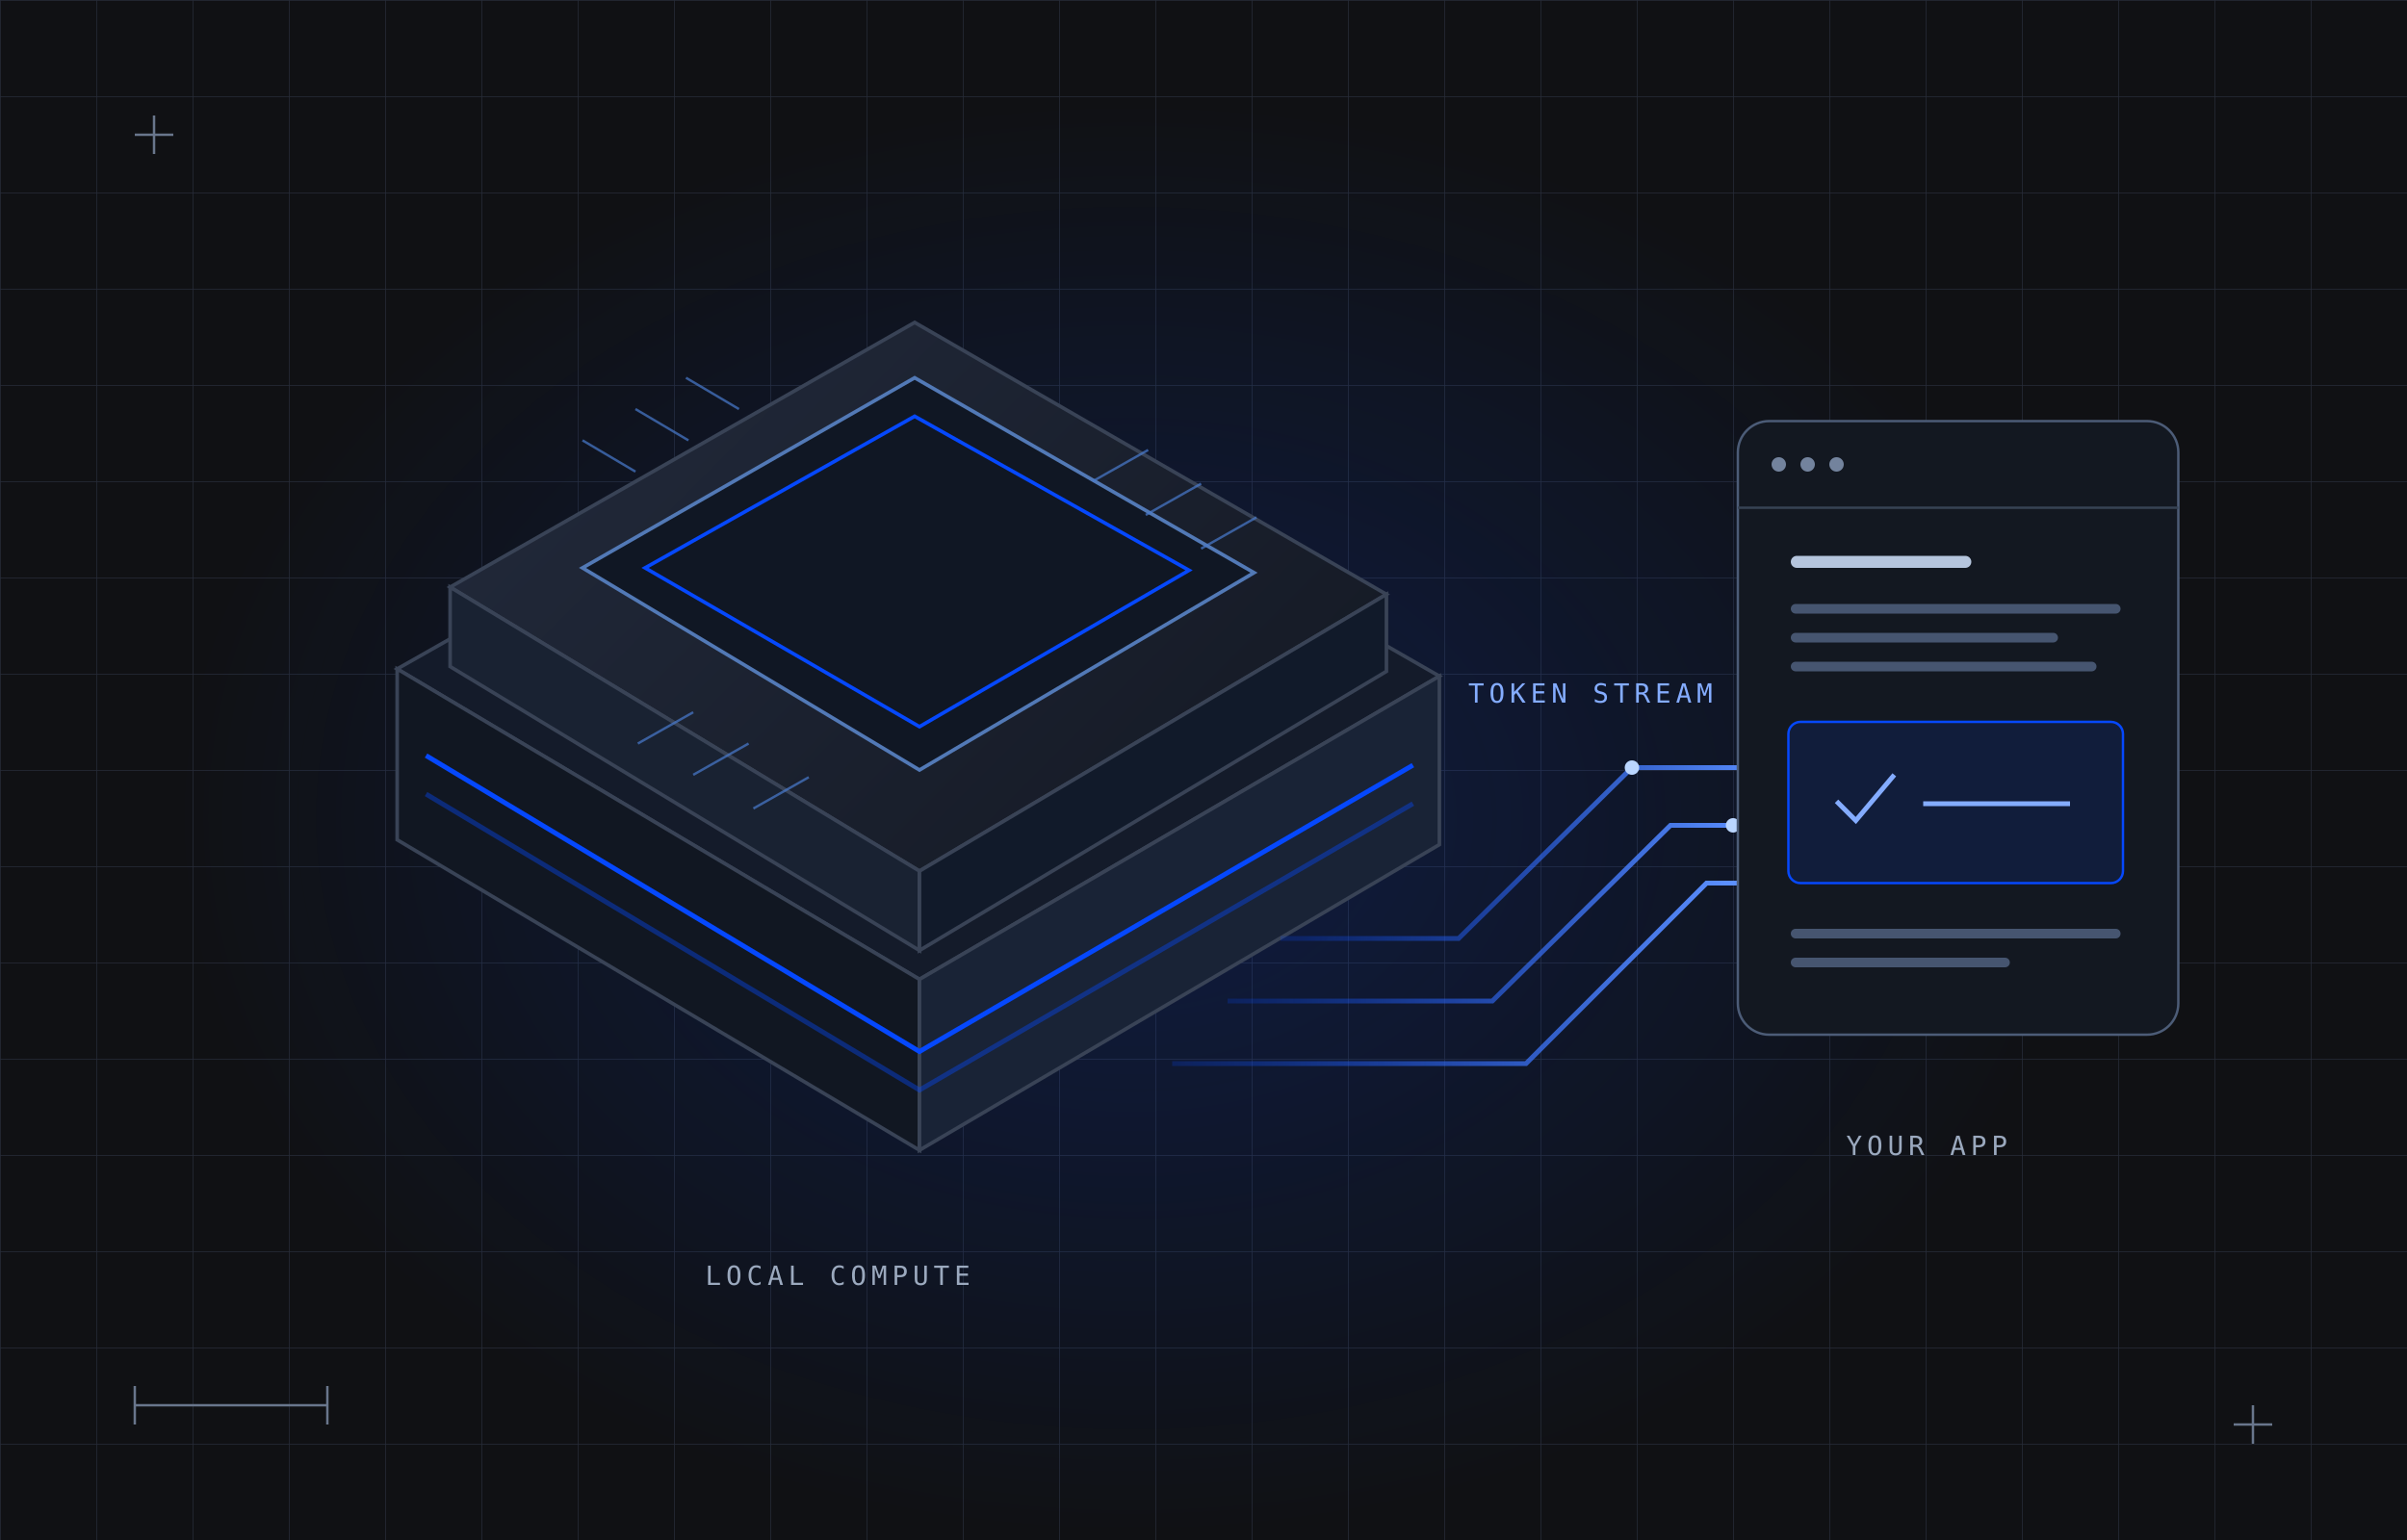
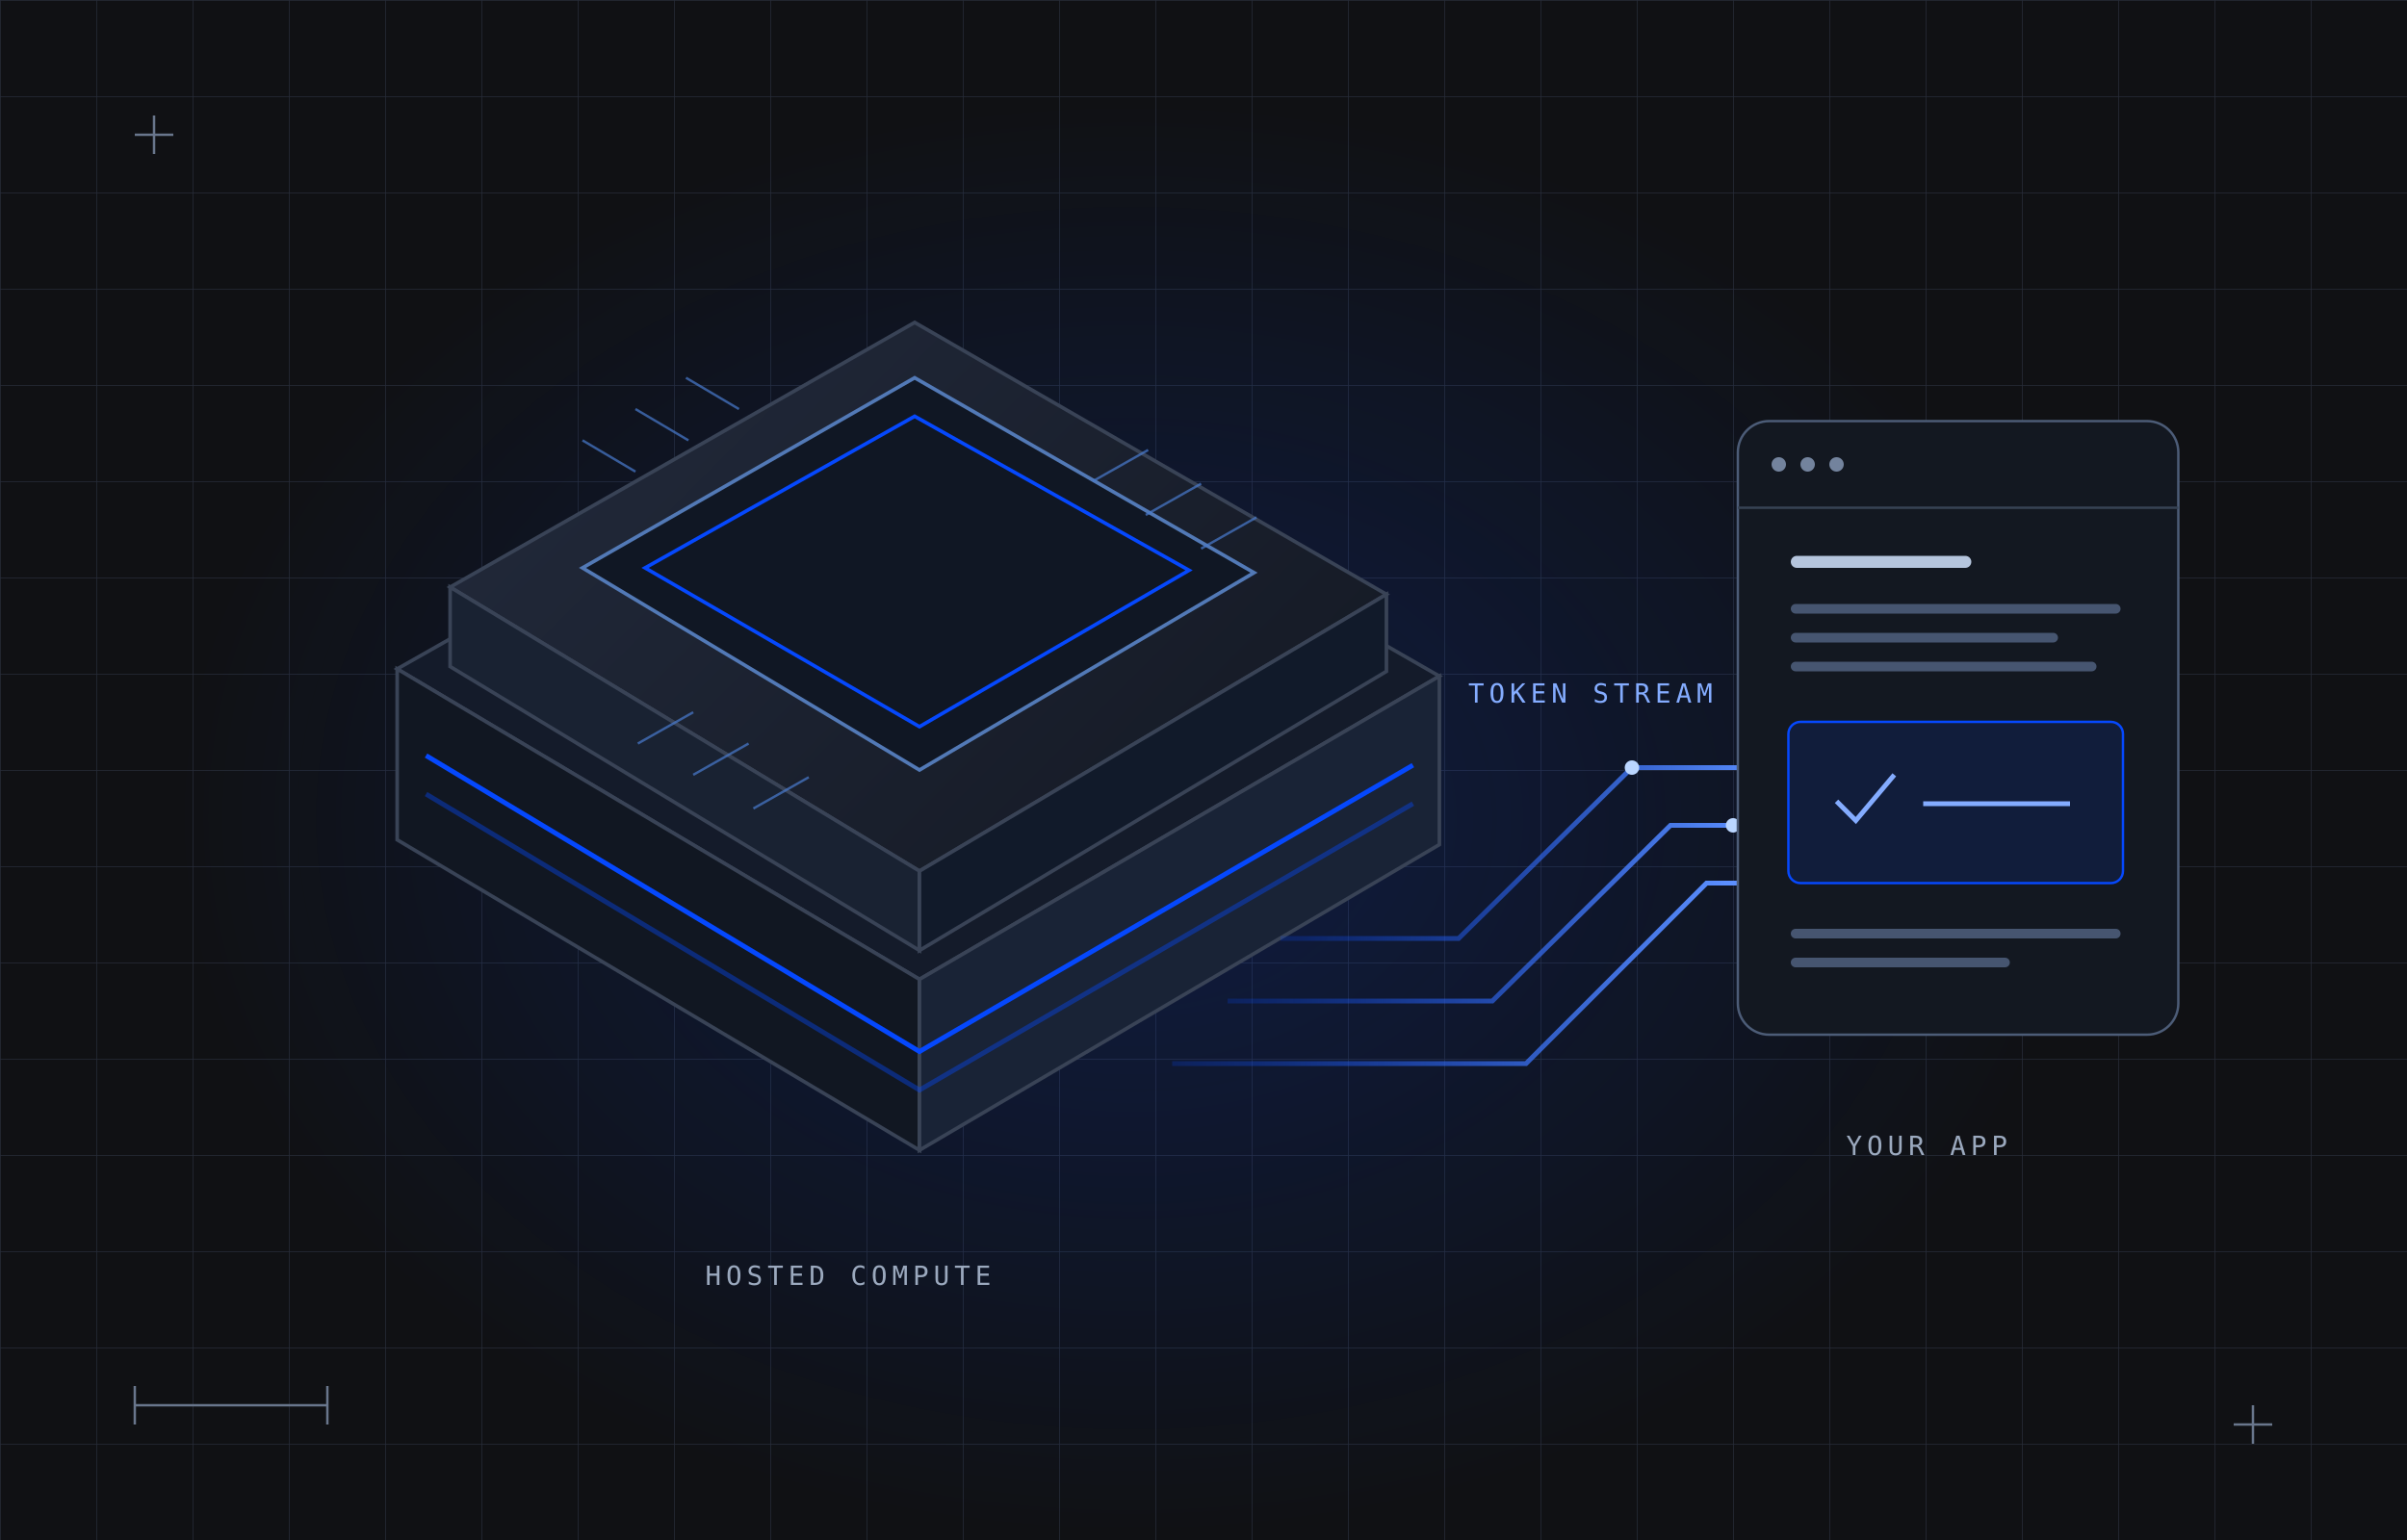
<svg xmlns="http://www.w3.org/2000/svg" width="1000" height="640" viewBox="0 0 1000 640" fill="none">
  <defs>
    <pattern id="grid" width="40" height="40" patternUnits="userSpaceOnUse">
      <path d="M40 0H0V40" stroke="#262c38" stroke-width=".6" />
    </pattern>
    <linearGradient id="panel" x1="180" y1="130" x2="540" y2="490" gradientUnits="userSpaceOnUse">
      <stop stop-color="#232b3d" />
      <stop offset="1" stop-color="#11151e" />
    </linearGradient>
    <linearGradient id="beam">
      <stop stop-color="#0548fd" stop-opacity=".2" />
      <stop offset=".6" stop-color="#5b8fff" />
      <stop offset="1" stop-color="#a4c8ff" />
    </linearGradient>
    <radialGradient id="glow">
      <stop stop-color="#0548fd" stop-opacity=".2" />
      <stop offset="1" stop-color="#0548fd" stop-opacity="0" />
    </radialGradient>
  </defs>
  <rect width="1000" height="640" fill="#101114" />
  <rect width="1000" height="640" fill="url(#grid)" />
  <ellipse cx="470" cy="340" rx="400" ry="300" fill="url(#glow)" />
  <g stroke="#394356" stroke-width="1.5">
    <path d="M165 278 380 156 598 281 382 407Z" fill="#141b2a" />
    <path d="m165 278 217 129v71L165 349Z" fill="#111722" />
    <path d="m382 407 216-126v70L382 478Z" fill="#192336" />
    <path d="M187 244 380 134 576 247 382 362Z" fill="url(#panel)" />
    <path d="m187 244 195 118v33L187 277Z" fill="#192232" />
    <path d="m382 362 194-115v32L382 395Z" fill="#111a2a" />
    <path d="m242 236 138-79 141 81-139 82Z" fill="#101724" stroke="#5279b6" />
    <path d="m268 236 112-63 114 64-112 65Z" stroke="#0548fd" />
  </g>
  <g stroke="#0548fd" stroke-width="2">
    <path d="m177 314 205 123 205-119" />
    <path d="m177 330 205 123 205-119" opacity=".4" />
  </g>
  <g stroke="#497bce" opacity=".7">
    <path d="m264 196-22-13m44 0-22-13m43 0-22-13m169 43 23-13m-1 27 23-13m0 27 23-13M288 296l-23 13m46 0-23 13m48 1-23 13" />
  </g>
  <g stroke="url(#beam)" stroke-width="2">
    <path d="M532 390h74l72-71h192" />
    <path d="M510 416h110l74-73h176" />
    <path d="M487 442h147l75-75h161" />
  </g>
  <g fill="#bad6ff">
    <circle cx="678" cy="319" r="3" />
    <circle cx="720" cy="343" r="3" />
    <circle cx="752" cy="367" r="3" />
  </g>
  <rect x="722" y="175" width="183" height="255" rx="13" fill="#131821" stroke="#4c5c77" />
  <path d="M722 211h183" stroke="#364254" />
  <g fill="#73839d">
    <circle cx="739" cy="193" r="3" />
    <circle cx="751" cy="193" r="3" />
    <circle cx="763" cy="193" r="3" />
  </g>
  <rect x="744" y="231" width="75" height="5" rx="2.5" fill="#b5c5dd" />
  <g fill="#465570">
    <rect x="744" y="251" width="137" height="4" rx="2" />
    <rect x="744" y="263" width="111" height="4" rx="2" />
    <rect x="744" y="275" width="127" height="4" rx="2" />
  </g>
  <rect x="743" y="300" width="139" height="67" rx="5" fill="#0548fd" fill-opacity=".12" stroke="#0548fd" />
  <path d="m763 333 8 8 16-19m12 12h61" stroke="#84acff" stroke-width="2" />
  <g fill="#465570">
    <rect x="744" y="386" width="137" height="4" rx="2" />
    <rect x="744" y="398" width="91" height="4" rx="2" />
  </g>
  <g font-family="monospace" font-size="11" letter-spacing="2" fill="#9ba9be">
-     <text x="293" y="534">LOCAL COMPUTE</text>
+     <text x="293" y="534">HOSTED COMPUTE</text>
    <text x="767" y="480">YOUR APP</text>
    <text x="610" y="292" fill="#84acff">TOKEN STREAM</text>
  </g>
  <g stroke="#69768c">
    <path d="M56 56h16m-8-8v16m864 528h16m-8-8v16" />
    <path d="M56 584h80m-80-8v16m80-16v16" />
  </g>
</svg>
